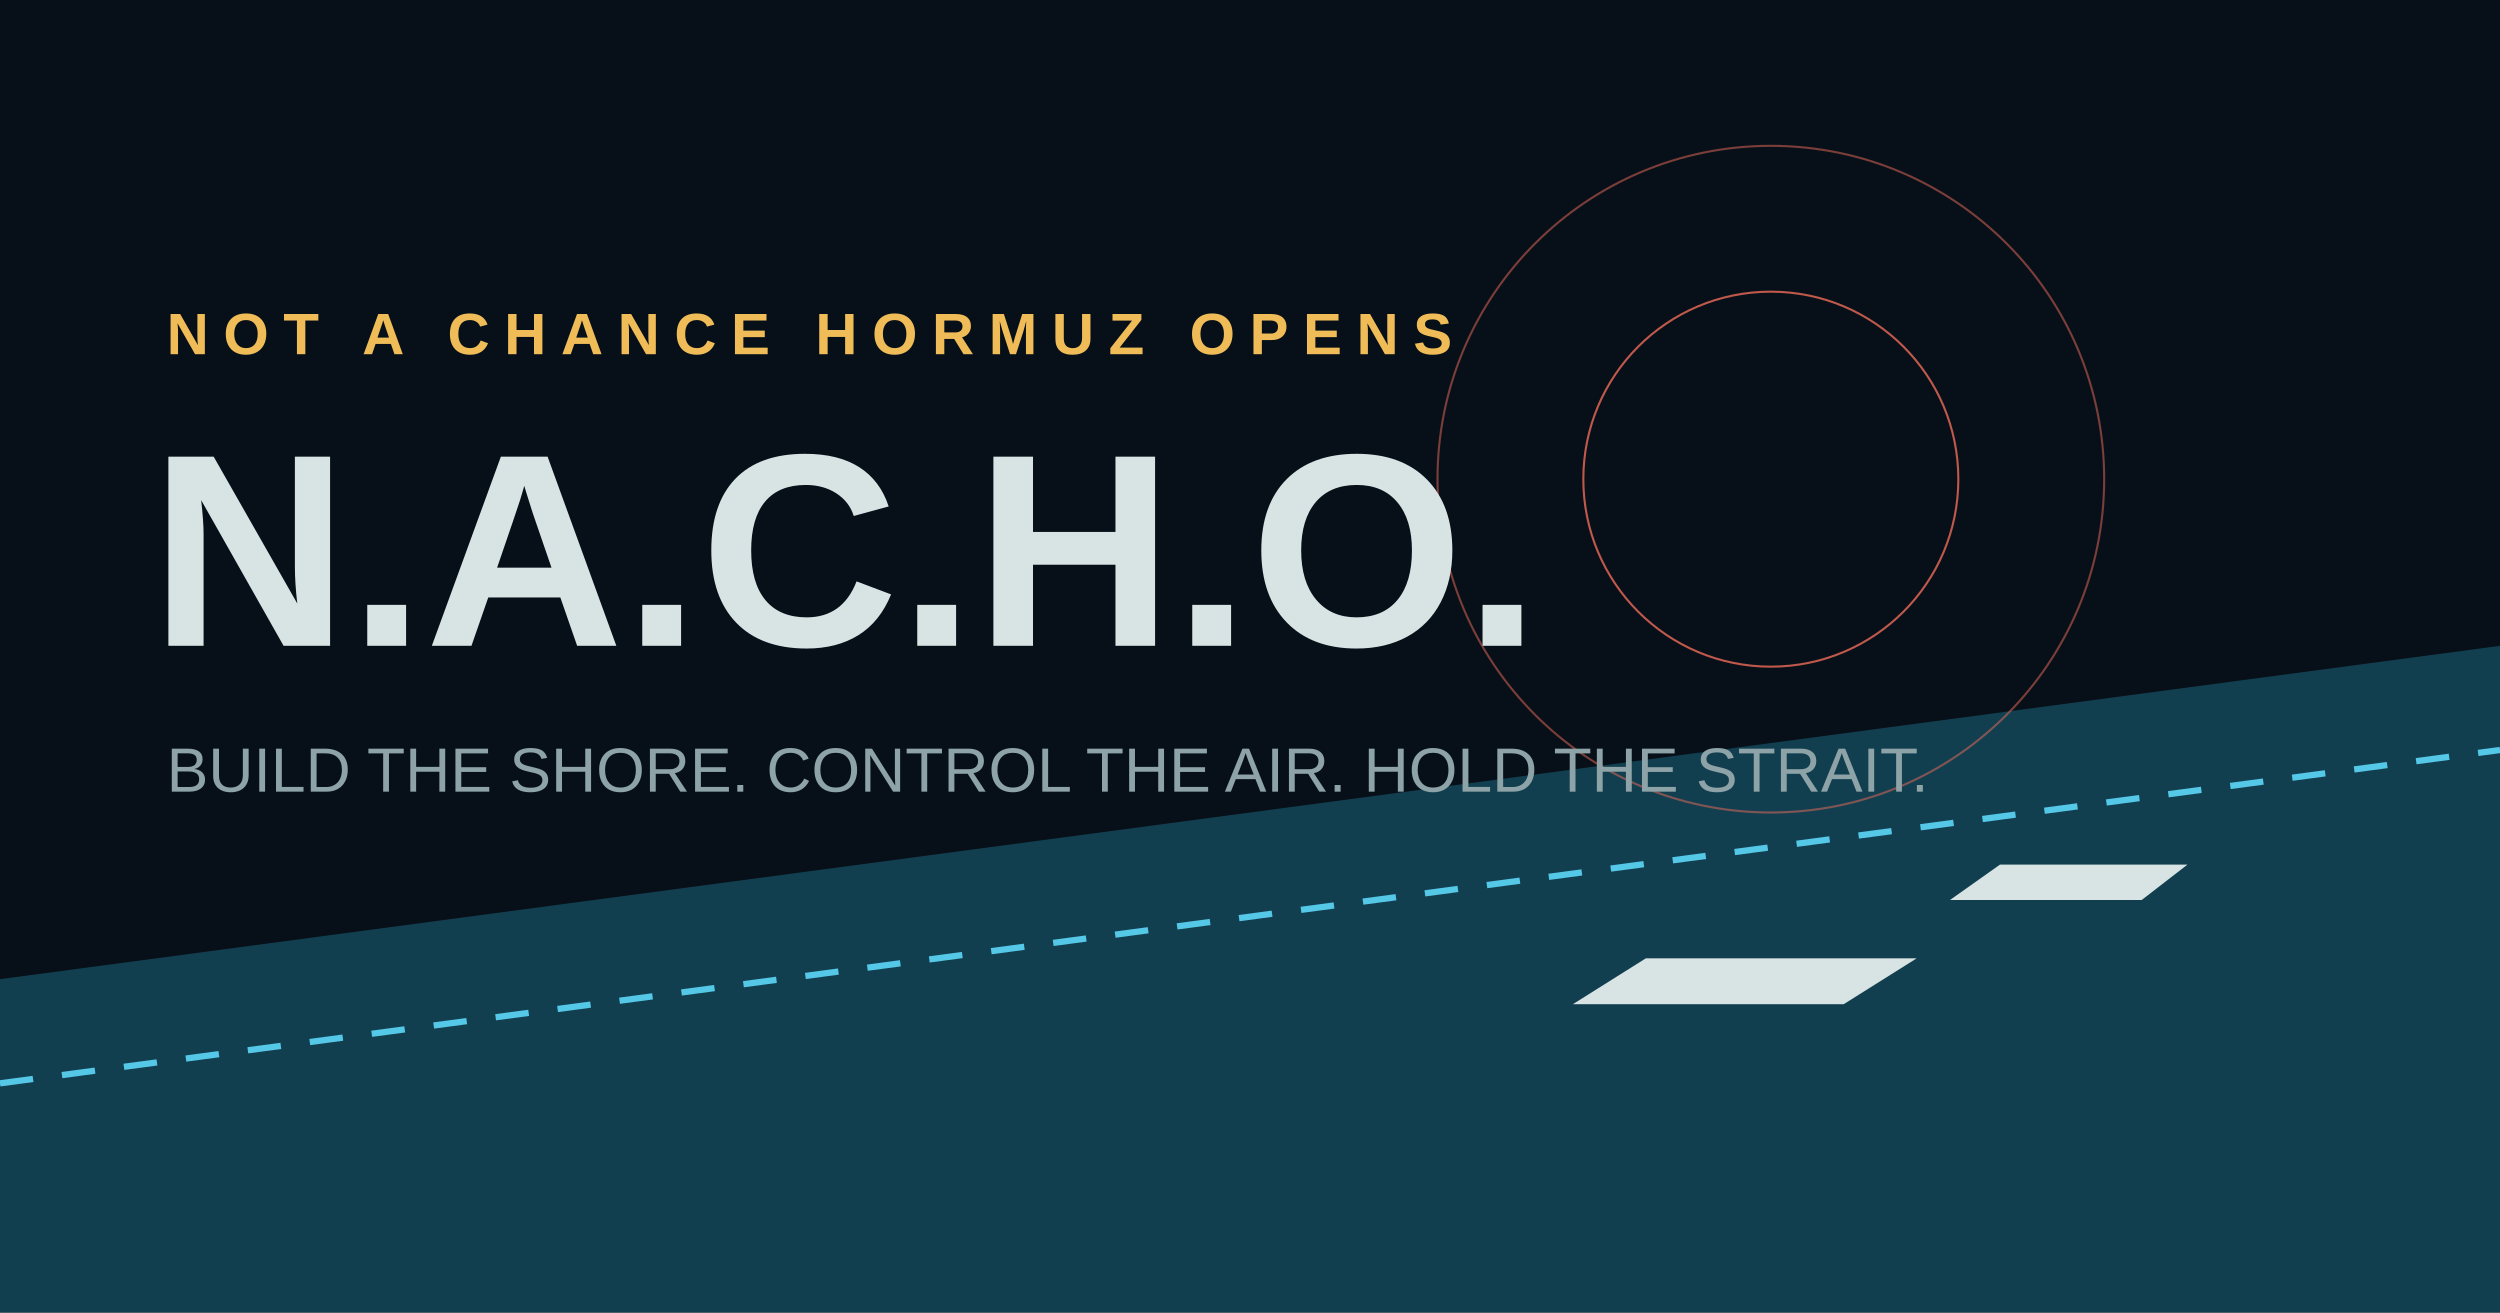
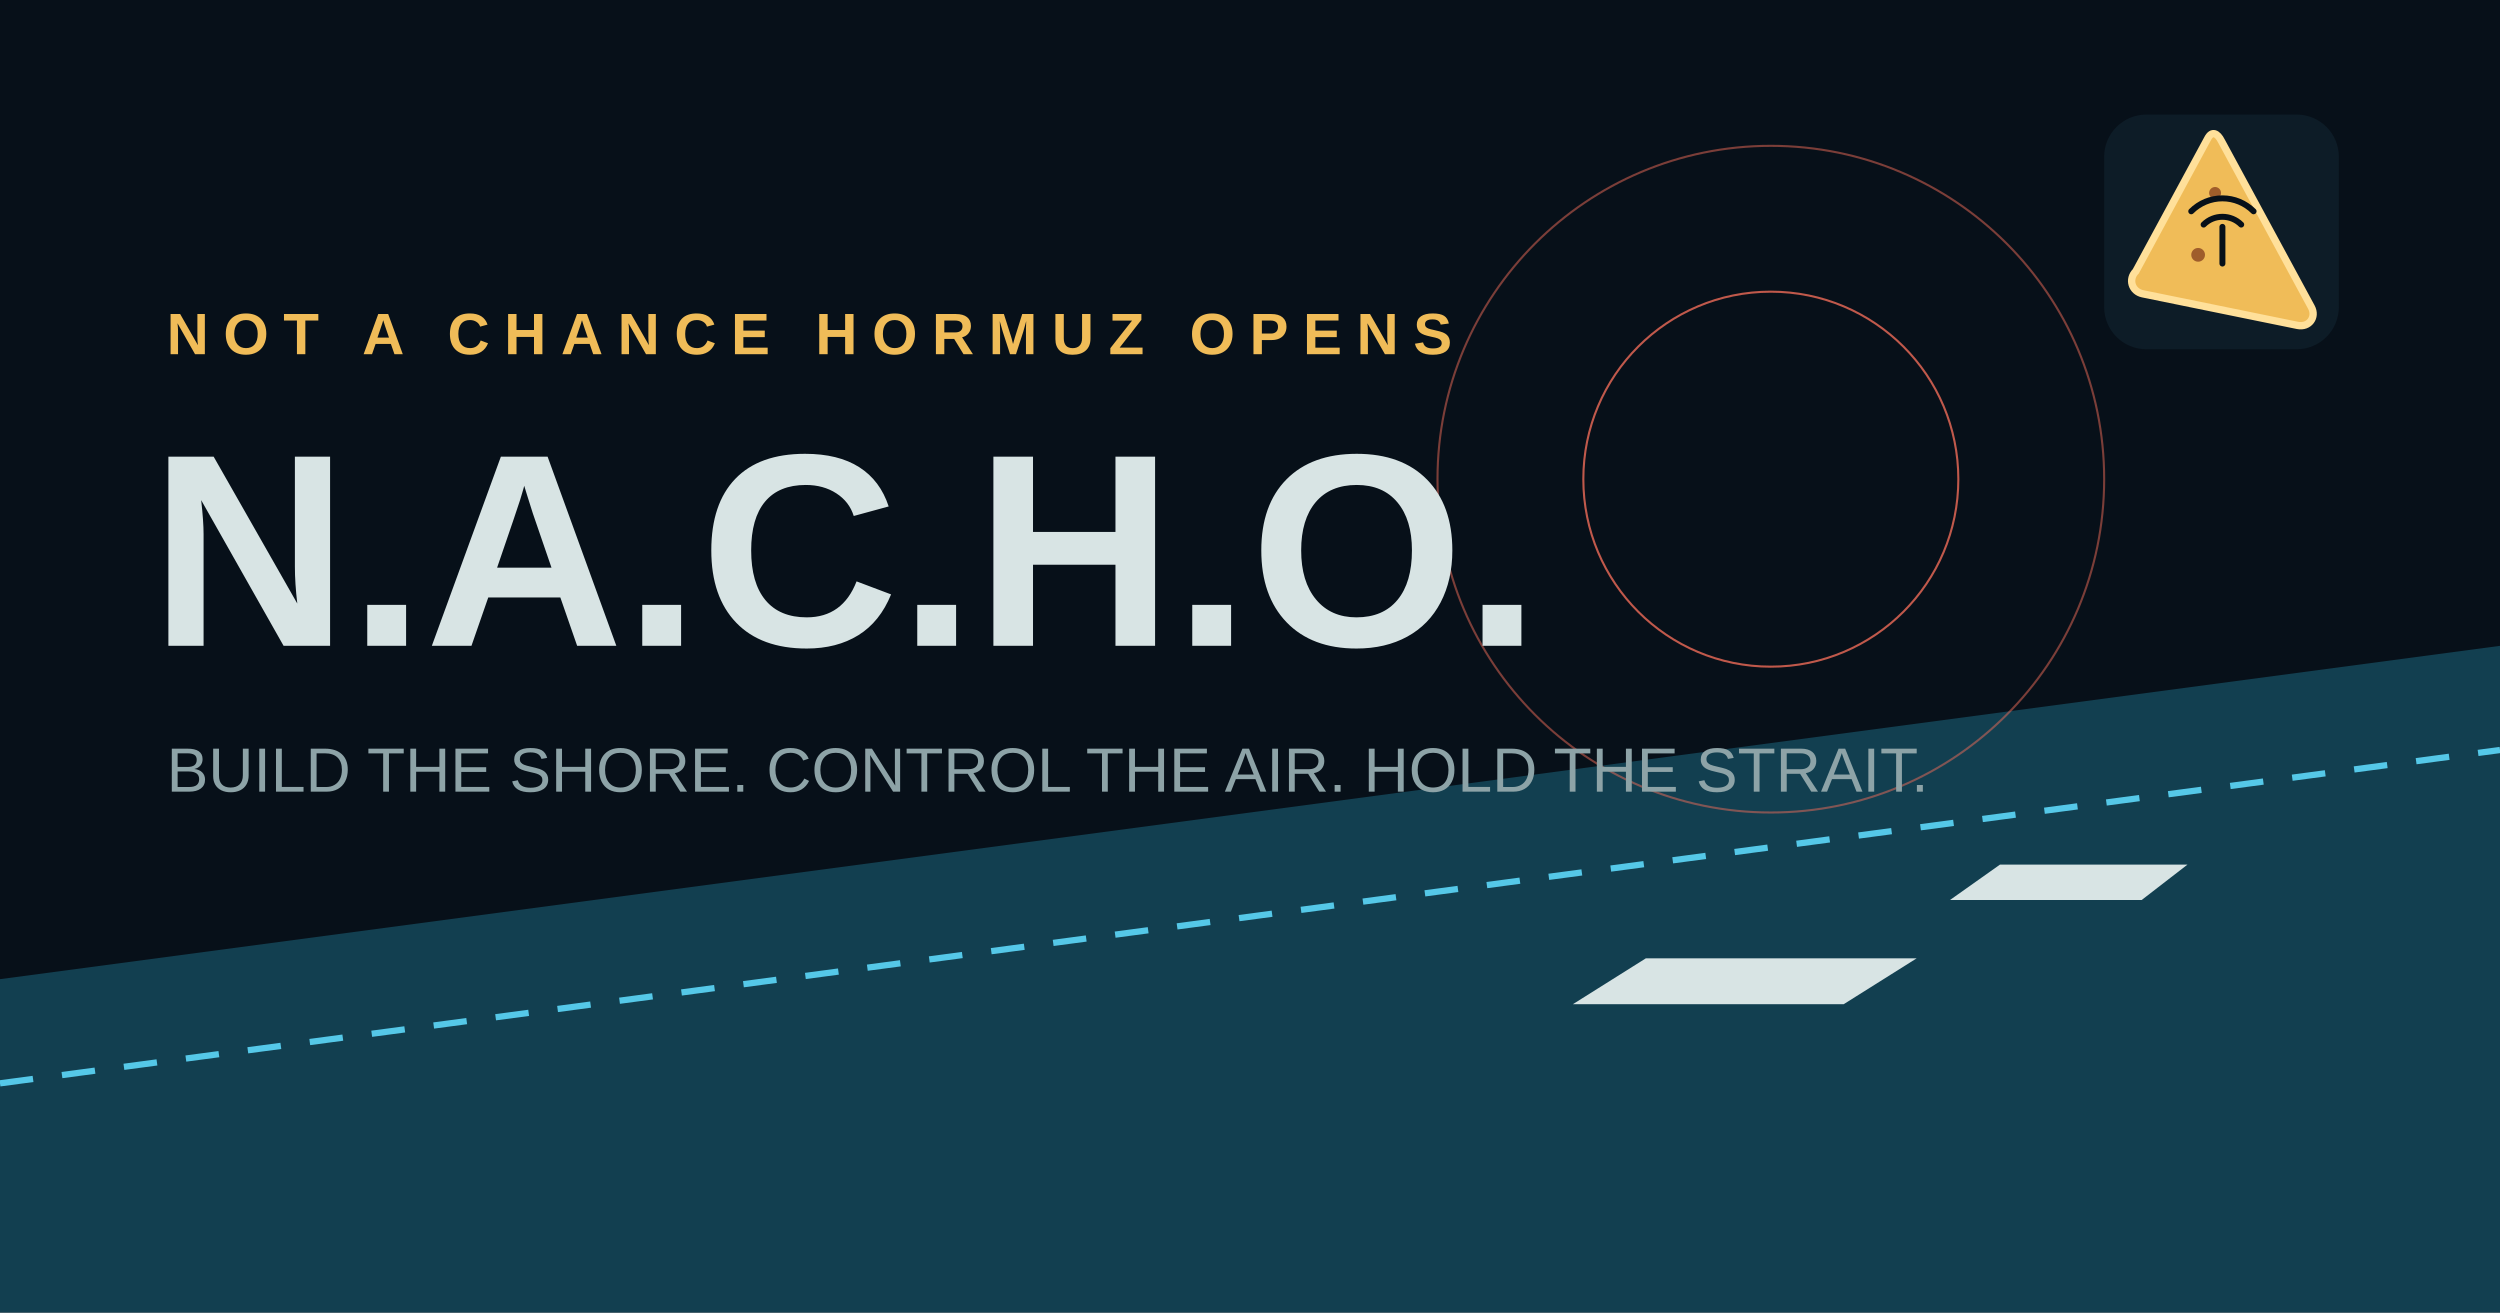
<svg xmlns="http://www.w3.org/2000/svg" width="1200" height="630" viewBox="0 0 1200 630">
  <rect width="1200" height="630" fill="#071019" />
  <path d="M0 470L1200 310v320H0z" fill="#123f50" />
  <path d="M0 520L1200 360" stroke="#55c8e8" stroke-width="3" stroke-dasharray="16 14" />
  <circle cx="850" cy="230" r="160" fill="none" stroke="#ef6b58" opacity=".5" />
  <circle cx="850" cy="230" r="90" fill="none" stroke="#ef6b58" opacity=".8" />
+   <g transform="translate(1010 55) scale(.22)">
+     <rect width="512" height="512" rx="92" fill="#0d1c27" />
+     <path d="M256 58 452 420c12 22-5 45-30 40L84 391c-24-5-32-32-15-49L226 52c9-17 21-12 30 6Z" fill="#f0bc58" stroke="#ffe09a" stroke-width="16" />
+     <circle cx="242" cy="171" r="13" fill="#9f5d2b" />
+     <circle cx="205" cy="306" r="15" fill="#9f5d2b" />
+     <path d="M190 211a96 96 0 0 1 136 0M217 240a58 58 0 0 1 82 0M258 245v80" fill="none" stroke="#071019" stroke-width="13" stroke-linecap="round" />
+   </g>
  <text x="80" y="170" fill="#f0bc58" font-family="Arial" font-size="28" font-weight="bold" letter-spacing="7">NOT A CHANCE HORMUZ OPENS</text>
  <text x="72" y="310" fill="#d8e4e4" font-family="Arial" font-size="132" font-weight="900">N.A.C.H.O.</text>
  <text x="80" y="380" fill="#8da3a7" font-family="Arial" font-size="30">BUILD THE SHORE. CONTROL THE AIR. HOLD THE STRAIT.</text>
  <path d="M790 460h130l-35 22H755zM960 415h90l-22 17h-92z" fill="#d8e4e4" />
</svg>
